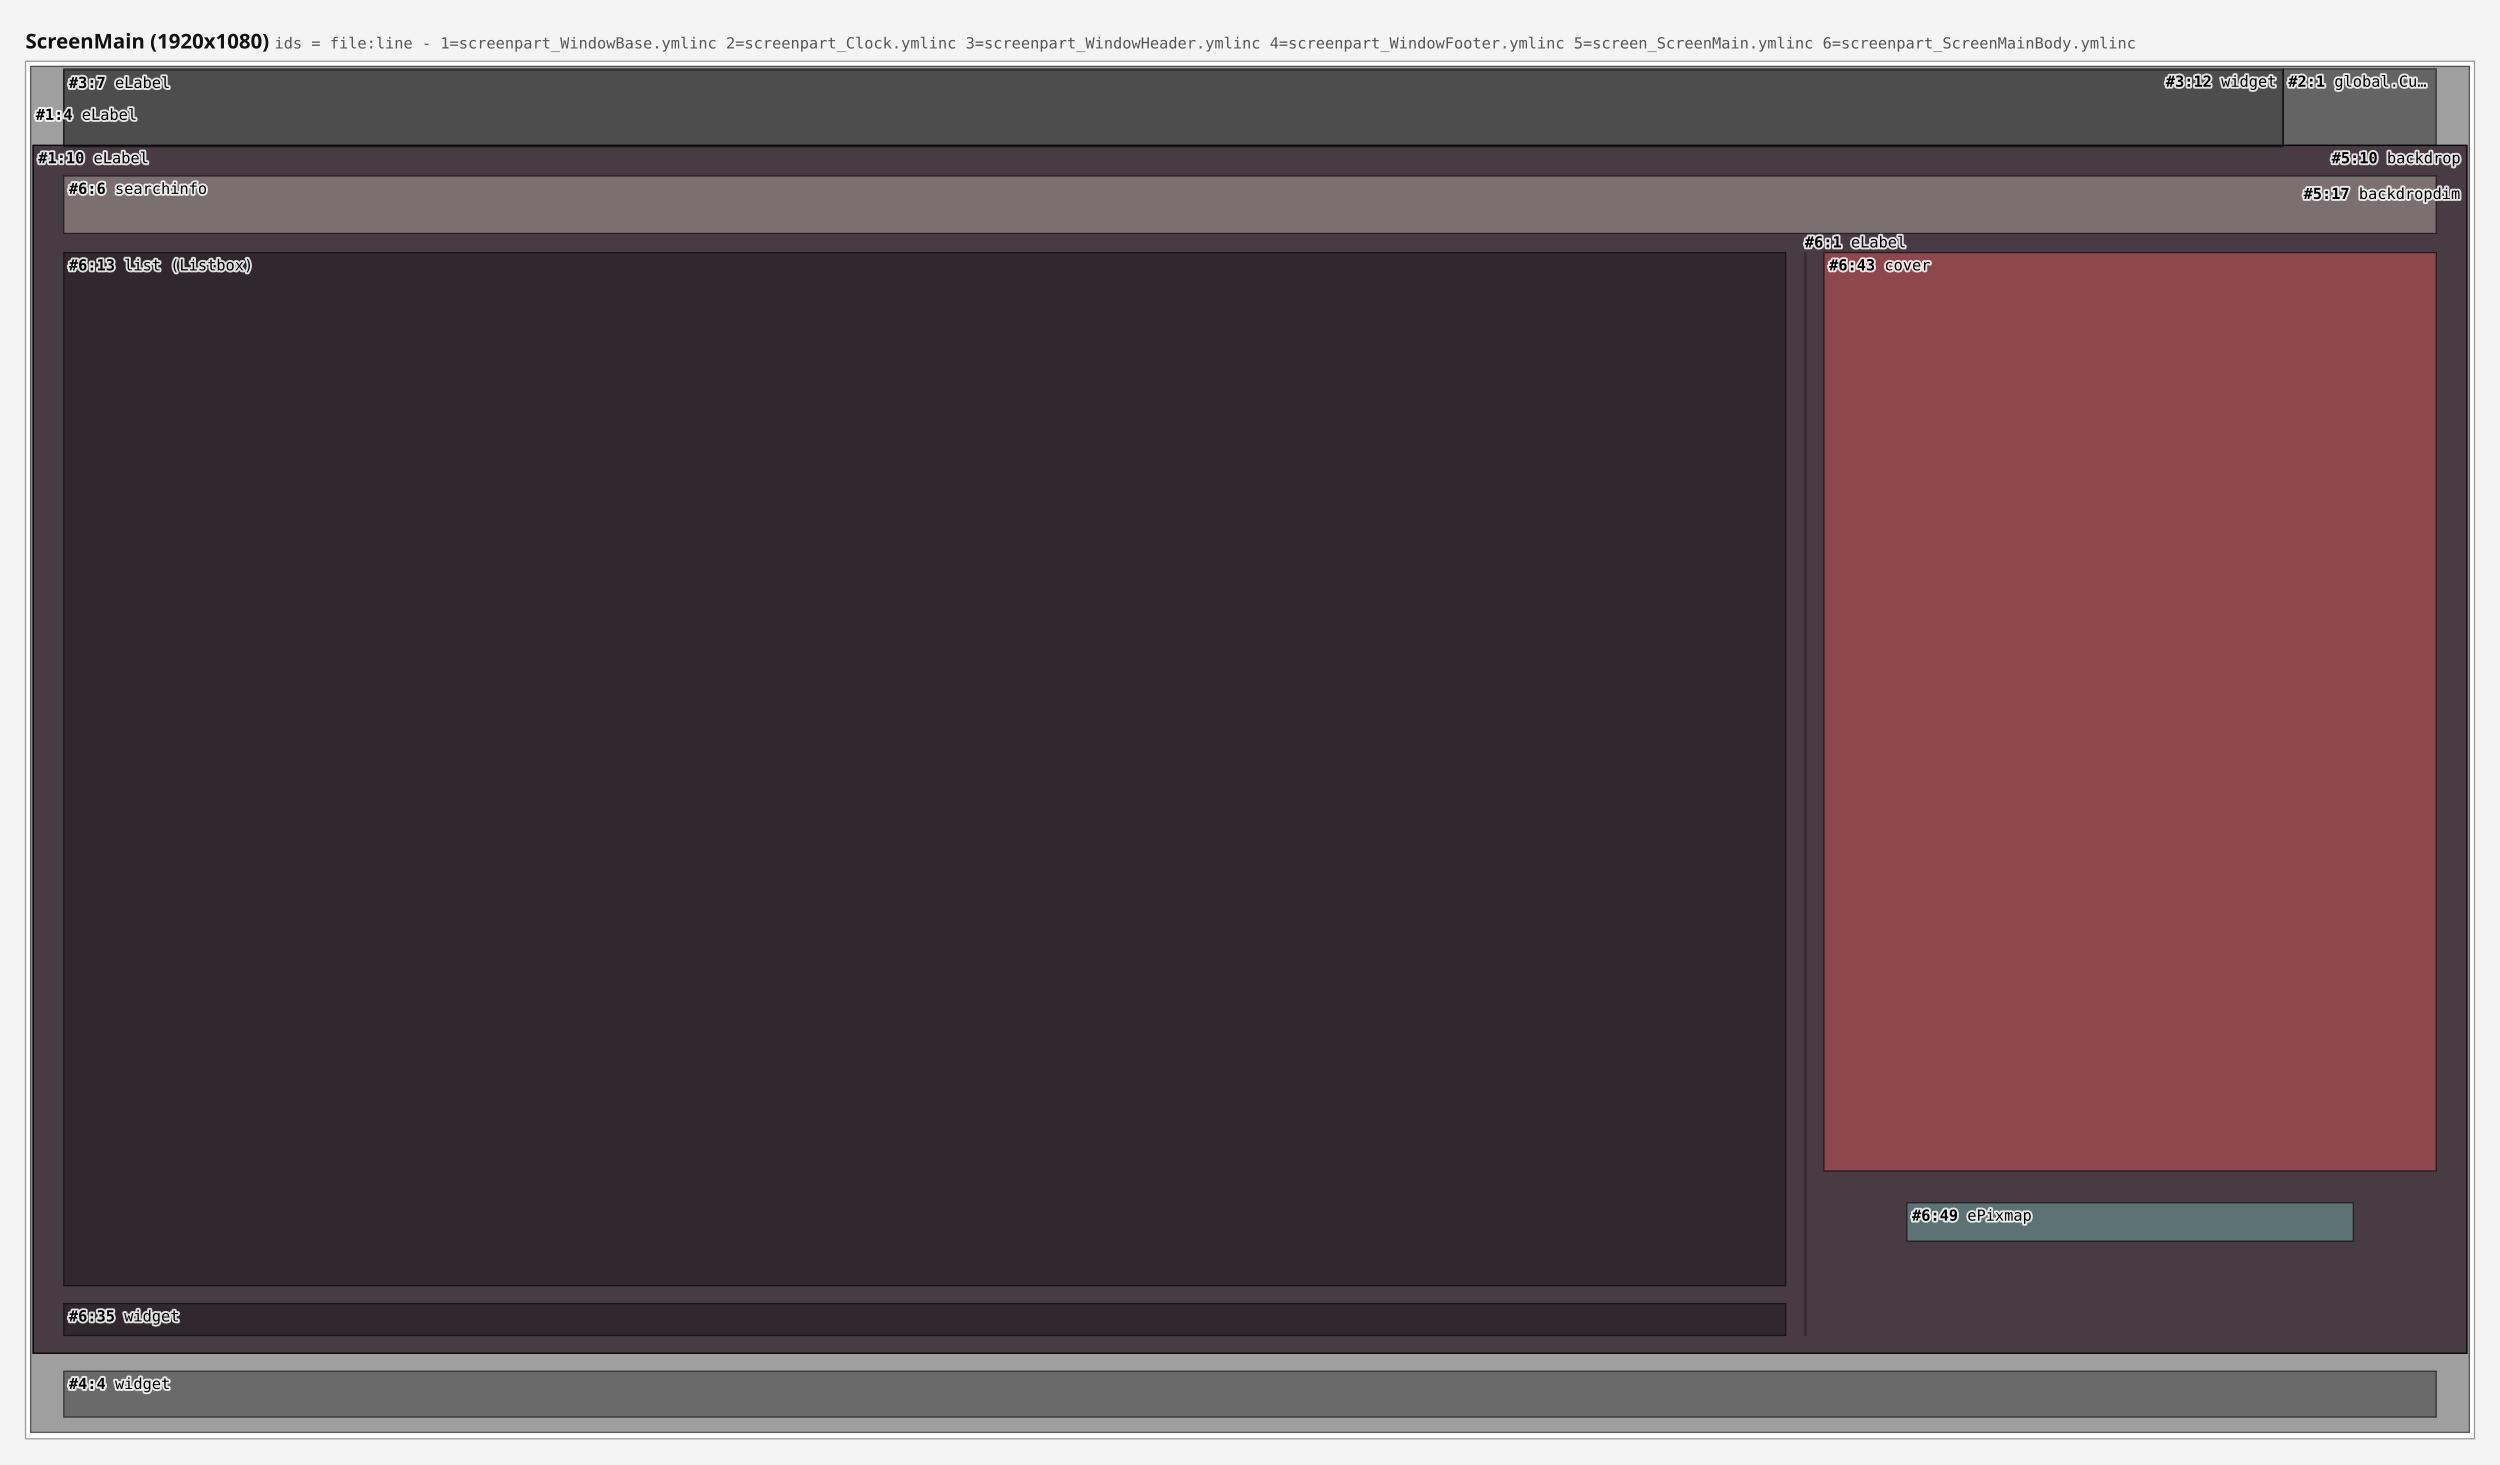
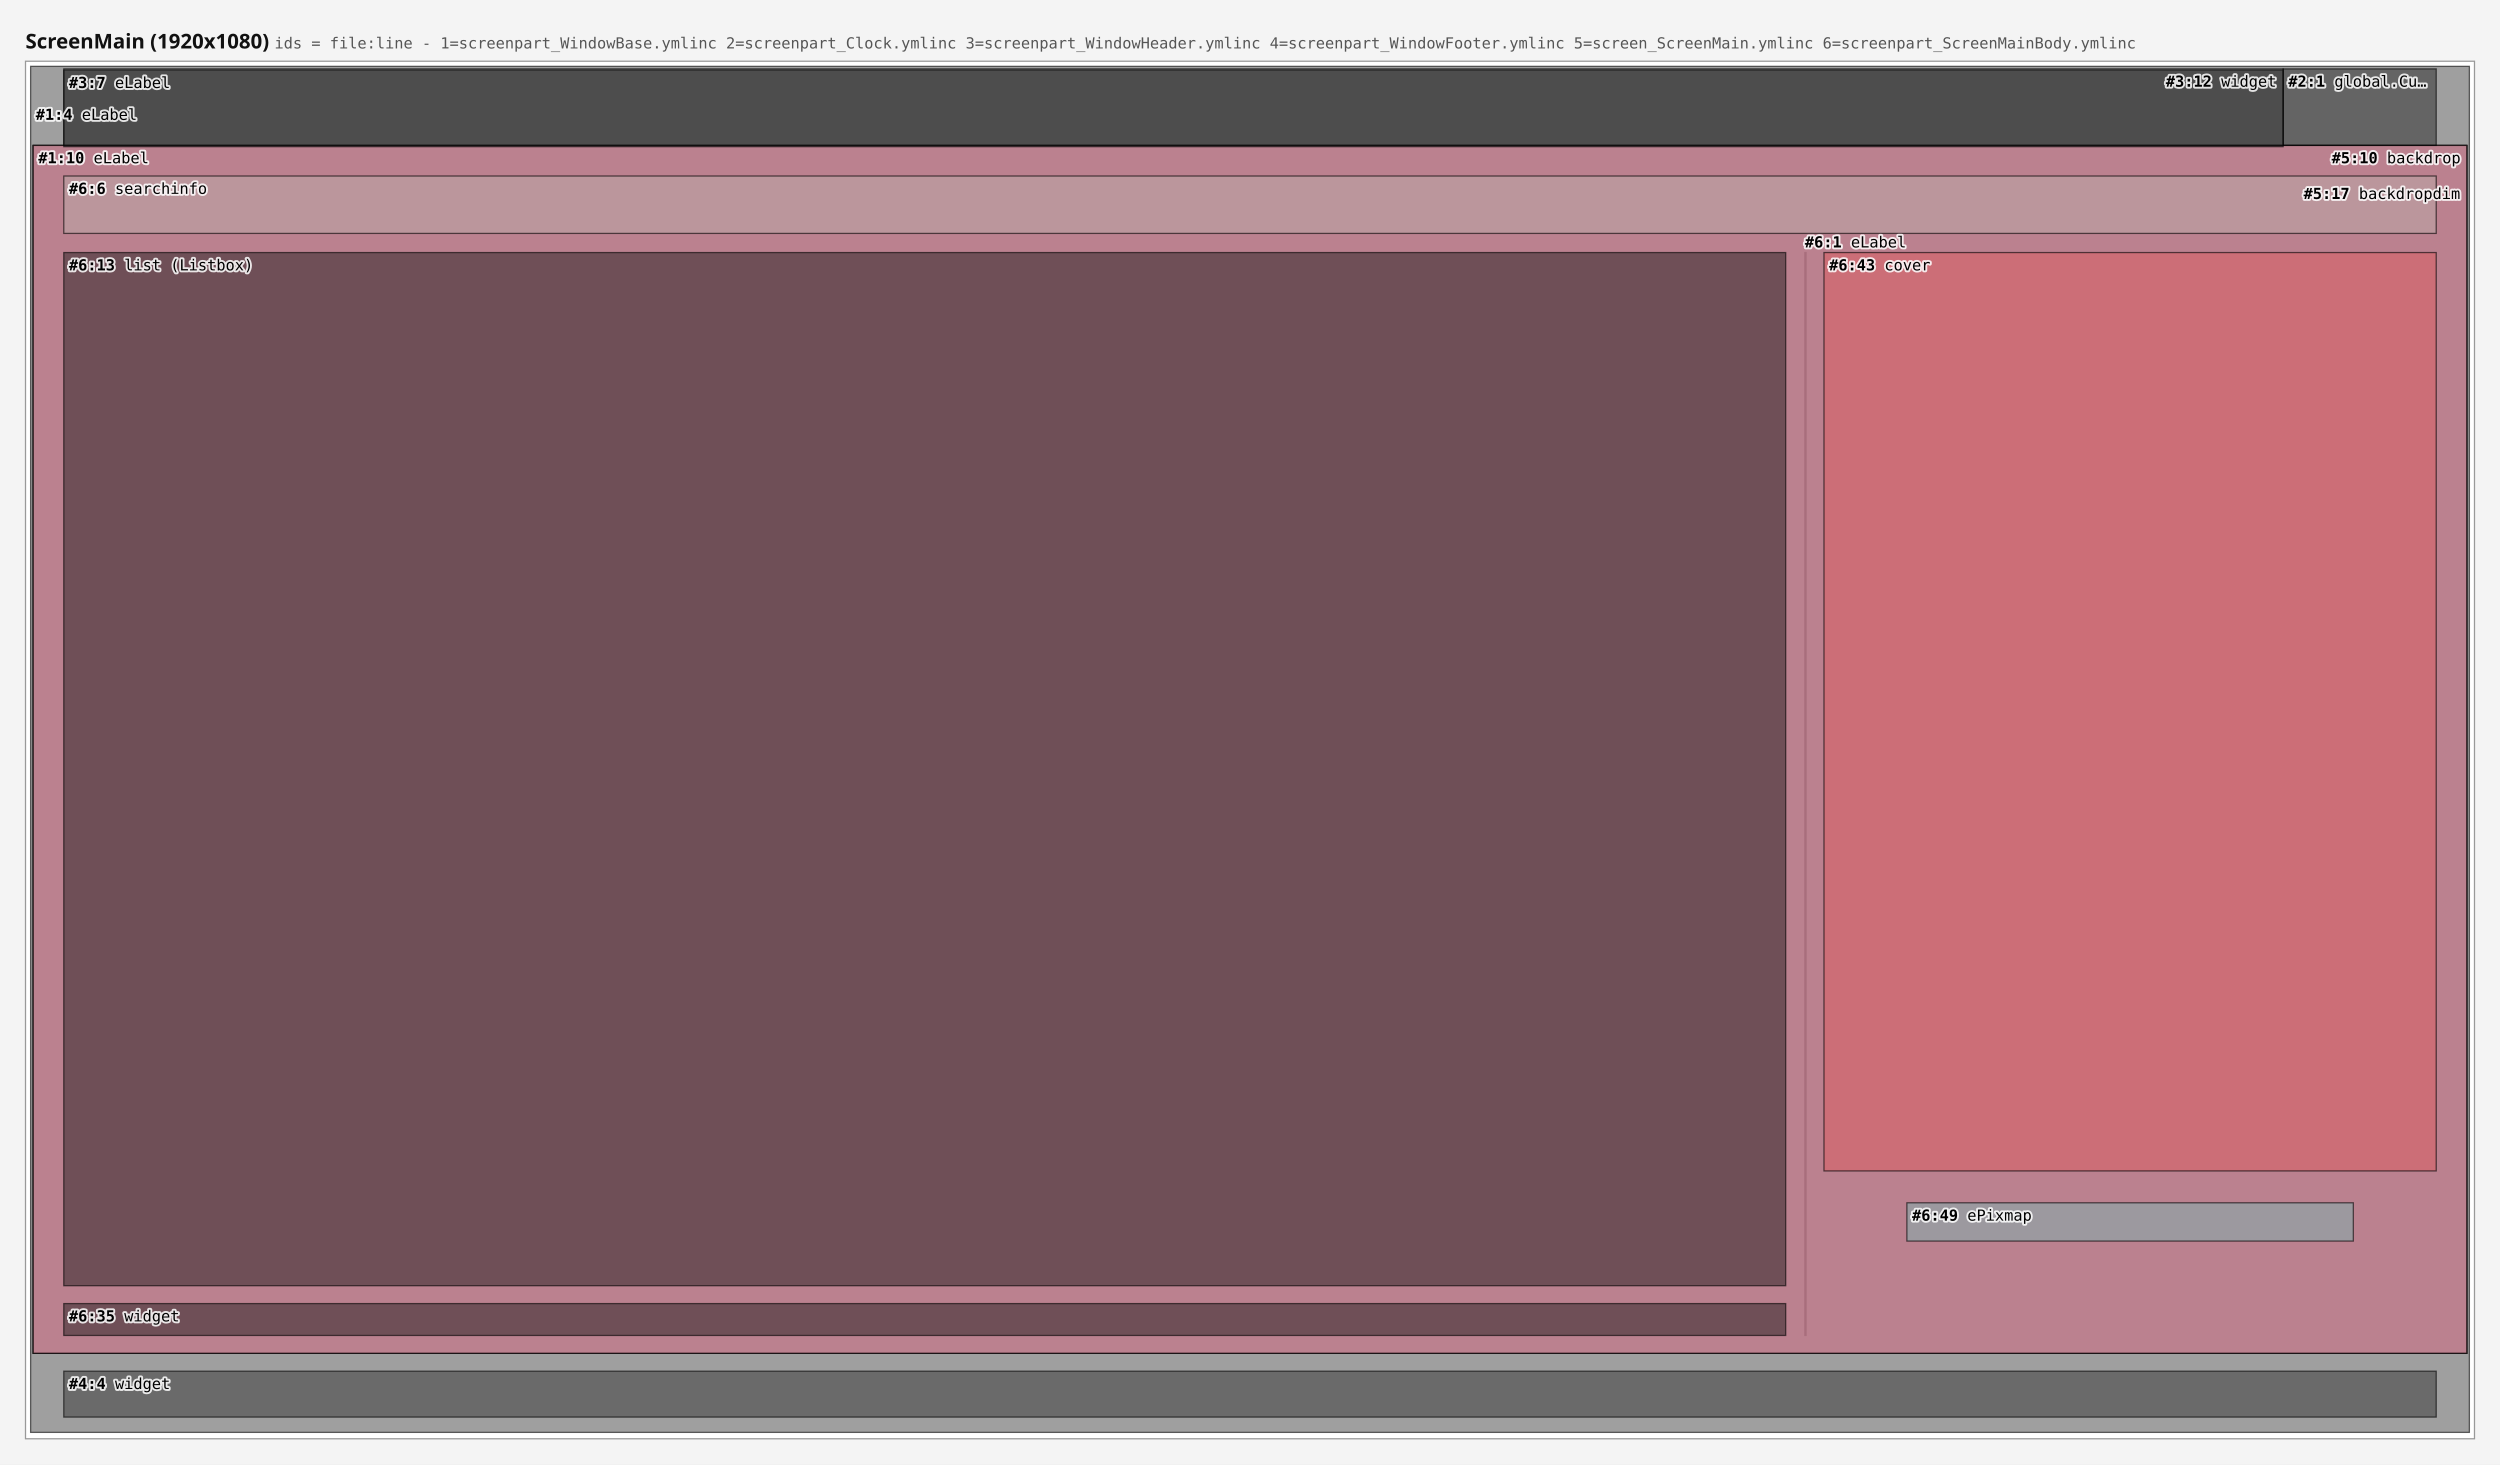
<svg xmlns="http://www.w3.org/2000/svg" width="1960" height="1148" viewBox="0 0 1960 1148">
  <rect x="0" y="0" width="1960" height="1148" fill="#f4f4f4" />
  <text x="20" y="38" font-family="sans-serif" font-size="16" font-weight="bold" fill="#111111">ScreenMain (1920x1080) <tspan font-family="monospace" font-size="12" font-weight="normal" fill="#555555">ids = file:line - 1=screenpart_WindowBase.ymlinc  2=screenpart_Clock.ymlinc  3=screenpart_WindowHeader.ymlinc  4=screenpart_WindowFooter.ymlinc  5=screen_ScreenMain.ymlinc  6=screenpart_ScreenMainBody.ymlinc</tspan>
  </text>
  <g data-screen="0" transform="translate(20,48)">
    <rect x="0" y="0" width="1920" height="1080" fill="#ffffff" stroke="#999999" stroke-width="1" />
    <rect data-ref="0:0" data-src="screenpart_WindowBase.ymlinc:4" x="4" y="4" width="1912" height="1071" fill="#2c2c2c" fill-opacity="0.45" stroke="#000000" stroke-opacity="0.6" stroke-width="1" />
    <rect data-ref="0:1" data-src="screenpart_WindowBase.ymlinc:10" x="6" y="66" width="1908" height="947" fill="#121212" fill-opacity="0.45" stroke="#000000" stroke-opacity="0.6" stroke-width="1" />
    <rect data-ref="0:8" data-src="screenpart_ScreenMainBody.ymlinc:1" x="1395" y="150" width="1" height="849" fill="#424242" fill-opacity="0.45" stroke="#000000" stroke-opacity="0.6" stroke-width="1" />
    <rect data-ref="0:6" data-src="screen_ScreenMain.ymlinc:10" x="6" y="66" width="1908" height="947" fill="#b07aa1" fill-opacity="0.45" stroke="#000000" stroke-opacity="0.6" stroke-width="1" />
-     <rect data-ref="0:7" data-src="screen_ScreenMain.ymlinc:17" x="6" y="66" width="1908" height="947" fill="#000000" fill-opacity="0.45" stroke="#000000" stroke-opacity="0.6" stroke-width="1" />
+     <rect data-ref="0:7" data-src="screen_ScreenMain.ymlinc:17" x="6" y="66" width="1908" height="947" fill="#ff9da7" fill-opacity="0.45" stroke="#000000" stroke-opacity="0.6" stroke-width="1" />
    <rect data-ref="0:9" data-src="screenpart_ScreenMainBody.ymlinc:6" x="30" y="90" width="1860" height="45" fill="#bab0ac" fill-opacity="0.45" stroke="#000000" stroke-opacity="0.6" stroke-width="1" />
    <rect data-ref="0:10" data-src="screenpart_ScreenMainBody.ymlinc:13" x="30" y="150" width="1350" height="810" fill="#121212" fill-opacity="0.45" stroke="#000000" stroke-opacity="0.6" stroke-width="1" />
    <rect data-ref="0:11" data-src="screenpart_ScreenMainBody.ymlinc:35" x="30" y="974" width="1350" height="25" fill="#121212" fill-opacity="0.45" stroke="#000000" stroke-opacity="0.6" stroke-width="1" />
    <rect data-ref="0:12" data-src="screenpart_ScreenMainBody.ymlinc:43" x="1410" y="150" width="480" height="720" fill="#e15759" fill-opacity="0.45" stroke="#000000" stroke-opacity="0.6" stroke-width="1" />
    <rect data-ref="0:13" data-src="screenpart_ScreenMainBody.ymlinc:49" x="1475" y="895" width="350" height="30" fill="#76b7b2" fill-opacity="0.45" stroke="#000000" stroke-opacity="0.6" stroke-width="1" />
    <rect data-ref="0:5" data-src="screenpart_WindowFooter.ymlinc:4" x="30" y="1027" width="1860" height="36" fill="#2c2c2c" fill-opacity="0.45" stroke="#000000" stroke-opacity="0.6" stroke-width="1" />
    <rect data-ref="0:3" data-src="screenpart_WindowHeader.ymlinc:7" x="30" y="7" width="1740" height="60" fill="#2c2c2c" fill-opacity="0.45" stroke="#000000" stroke-opacity="0.6" stroke-width="1" />
    <rect data-ref="0:2" data-src="screenpart_Clock.ymlinc:1" x="1770" y="6" width="120" height="60" fill="#1d1d1d" fill-opacity="0.45" stroke="#000000" stroke-opacity="0.6" stroke-width="1" />
    <rect data-ref="0:4" data-src="screenpart_WindowHeader.ymlinc:12" x="30" y="6" width="1740" height="60" fill="#2c2c2c" fill-opacity="0.45" stroke="#000000" stroke-opacity="0.6" stroke-width="1" />
    <g pointer-events="none" font-family="monospace" font-size="12" fill="#000000" stroke="#ffffff" stroke-width="3" stroke-opacity="0.85" stroke-linejoin="round" paint-order="stroke">
      <text x="8" y="46">
        <tspan font-weight="bold">#1:4</tspan> eLabel</text>
      <text x="10" y="80">
        <tspan font-weight="bold">#1:10</tspan> eLabel</text>
      <text x="1395" y="146">
        <tspan font-weight="bold">#6:1</tspan> eLabel</text>
      <text x="1808" y="80">
        <tspan font-weight="bold">#5:10</tspan> backdrop</text>
      <text x="1786" y="108">
        <tspan font-weight="bold">#5:17</tspan> backdropdim</text>
      <text x="34" y="104">
        <tspan font-weight="bold">#6:6</tspan> searchinfo</text>
      <text x="34" y="164">
        <tspan font-weight="bold">#6:13</tspan> list (Listbox)</text>
      <text x="34" y="988">
        <tspan font-weight="bold">#6:35</tspan> widget</text>
      <text x="1414" y="164">
        <tspan font-weight="bold">#6:43</tspan> cover</text>
      <text x="1479" y="909">
        <tspan font-weight="bold">#6:49</tspan> ePixmap</text>
      <text x="34" y="1041">
        <tspan font-weight="bold">#4:4</tspan> widget</text>
      <text x="34" y="21">
        <tspan font-weight="bold">#3:7</tspan> eLabel</text>
      <text x="1774" y="20">
        <tspan font-weight="bold">#2:1</tspan> global.Cu…</text>
      <text x="1678" y="20">
        <tspan font-weight="bold">#3:12</tspan> widget</text>
    </g>
  </g>
</svg>
